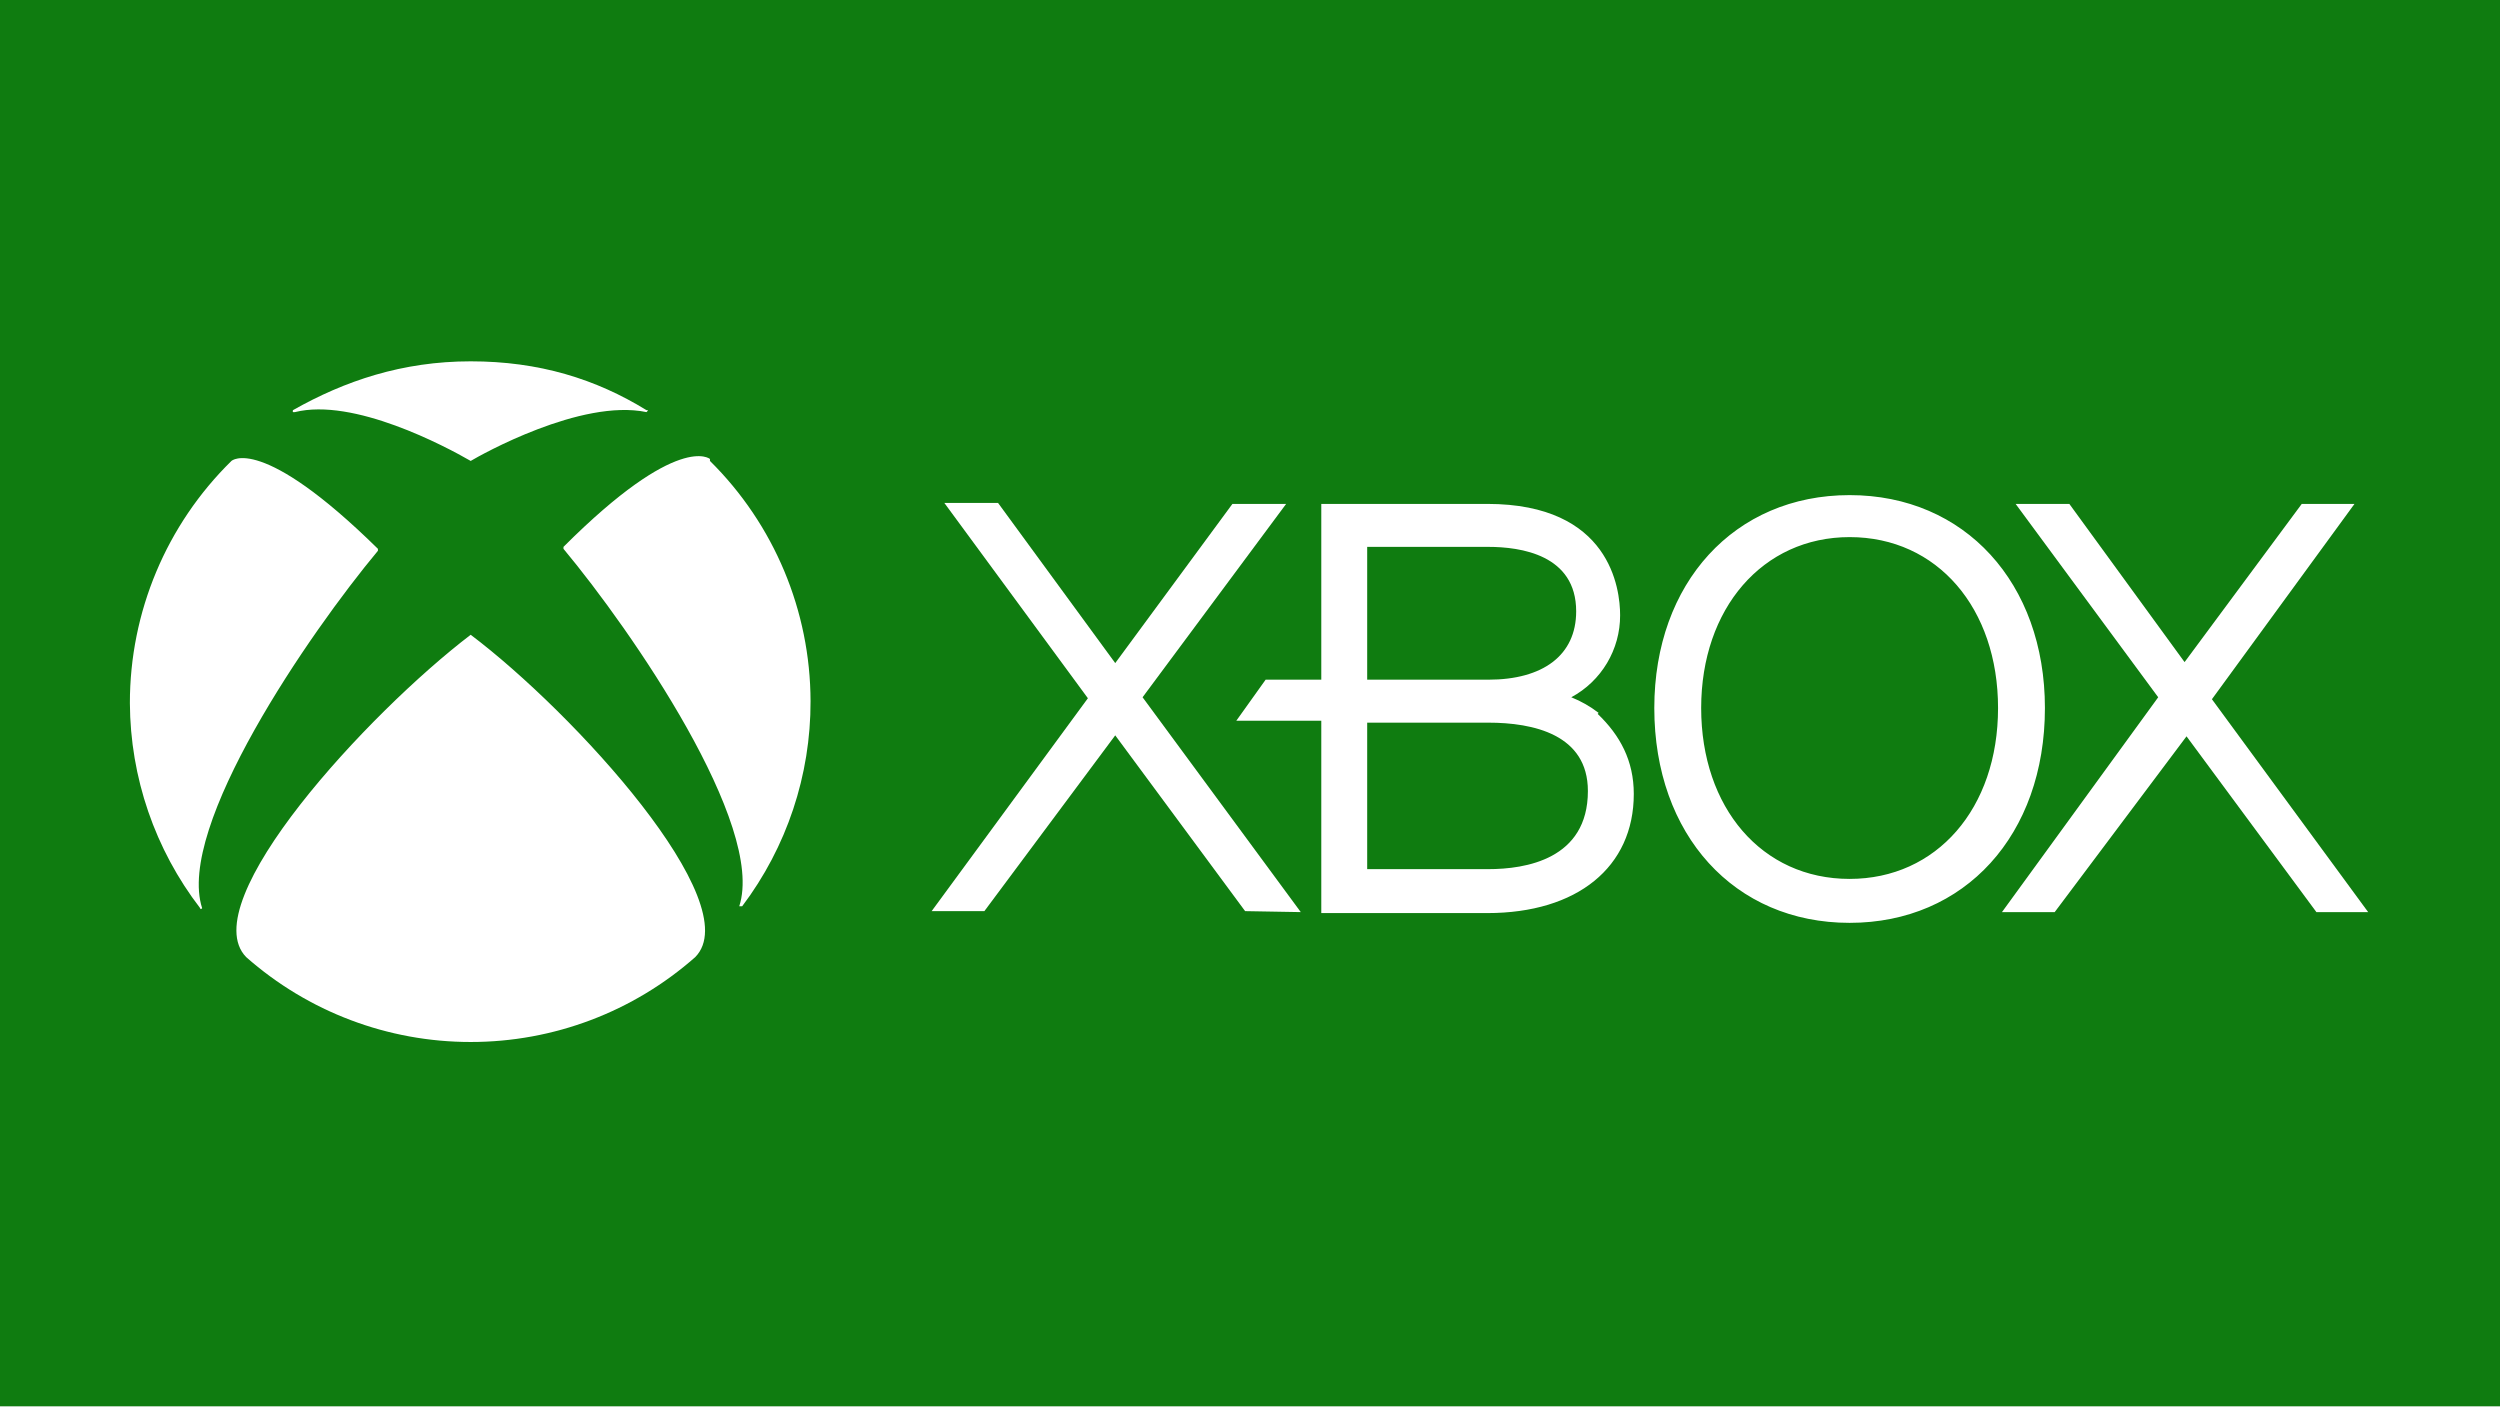
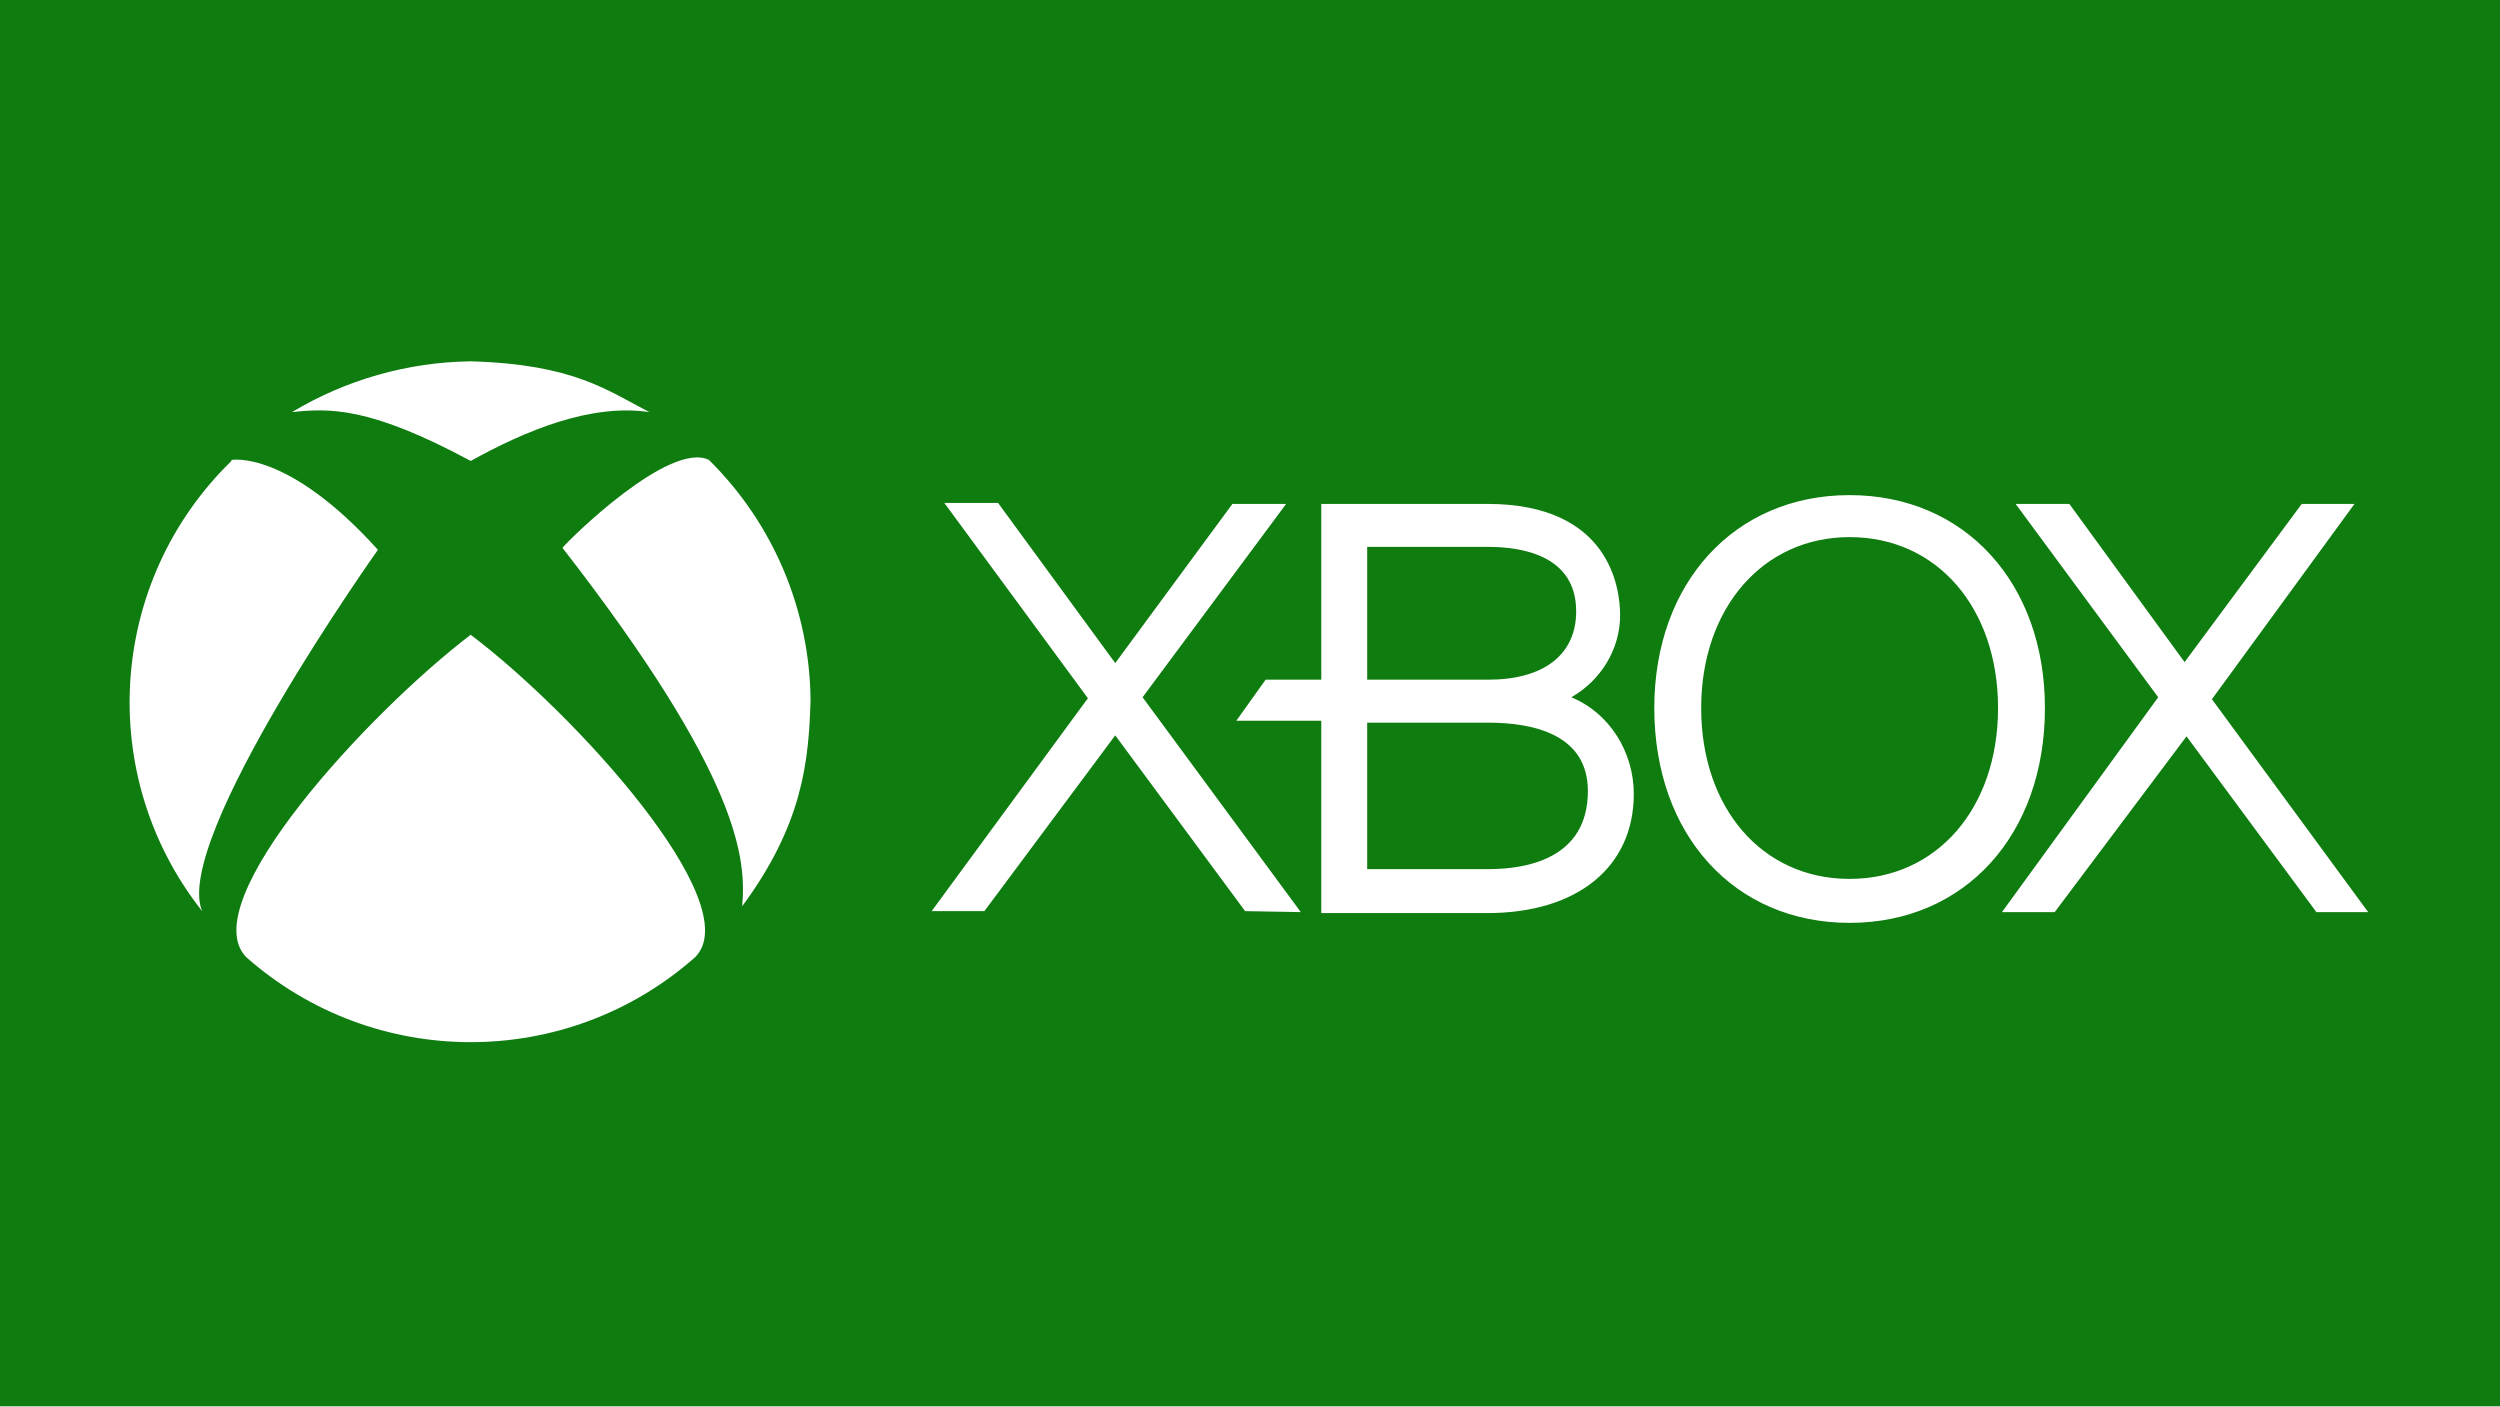
- <svg xmlns="http://www.w3.org/2000/svg" viewBox="0 0 256 144" preserveAspectRatio="xMidYMid slice">
+ <svg xmlns="http://www.w3.org/2000/svg" preserveAspectRatio="xMidYMid slice" viewBox="0 0 256 144">
  <path fill="#0f7c10" d="M0 0h256v144H0z" />
  <path fill="#fff" d="M237.2 93.4l-13.3-18-13.5 18H205l16-22-14.6-19.8h5.5l11.8 16.2 12-16.2h5.4l-14.6 20 16 21.8zm-104 0l-16.2-22 14.7-19.8h-5.5l-12 16.3-12-16.4h-5.5l14.7 20-16 21.8h5.4l13.4-18 13.3 18z" />
-   <path fill="#fff" d="M163.7 73a11.7 11.7 0 0 0-2.8-1.6 9.5 9.5 0 0 0 5-8.4c0-2.7-1-11.4-13.6-11.4h-17v18h-5.7l-3 4.2h8.7v19.7h17c9.2 0 15-4.7 15-12.2 0-3.4-1.4-6-3.7-8.2M140 56h12.4c3.3 0 9 .8 9 6.6 0 4.5-3.4 7-9 7H140zm12.4 33H140V74h12.4c4.6 0 10.2 1.2 10.2 7 0 7-6.4 8-10.2 8m37-38.3c-11.8 0-20 9-20 21.8 0 13 8.2 22 20 22s20-9 20-22c0-12.8-8.2-21.8-20-21.8m0 39.3c-9 0-15.2-7.3-15.2-17.5S180.5 55 189.4 55c9 0 15.2 7.3 15.2 17.5 0 10.3-6.3 17.5-15.2 17.5M23.7 47.2A34.7 34.7 0 0 0 13.3 72a34.7 34.7 0 0 0 7.2 21s0 .2.2 0c-2.7-8.3 11-28.2 18-36.6v-.2c-12-11.8-15-9-15-9m49 0A34.7 34.7 0 0 1 83 71.8a34.7 34.7 0 0 1-7 21h-.3c2.7-8.3-11-28.2-18-36.6V56c11.8-11.8 15-9 15-9M48.2 37c7 0 12.8 1.8 18 5 .2 0 .2 0 0 .2-6.7-1.4-17 4.4-18 5-2.6-1.5-12-6.5-18-5H30a.2.2 0 0 1 0-.2c5.3-3 11.2-5 18.2-5m0 28c10.6 8 28.4 27.5 23 33a34.7 34.7 0 0 1-23 8.7 34.7 34.7 0 0 1-23-8.7c-5.4-5.6 12.5-25 23-33" />
+   <path fill="#fff" d="M160.9 71.4c3-1.7 5-4.9 5-8.4 0-2.7-1-11.4-13.6-11.4h-17v18h-5.7l-3 4.2h8.7v19.7h17c9.2 0 15-4.7 15-12.2 0-4.3-2.5-8.3-6.4-9.9zM140 56h12.4c3.3 0 9 .8 9 6.6 0 4.5-3.4 7-9 7H140zm12.4 33H140V74h12.4c4.6 0 10.2 1.2 10.2 7 0 7-6.4 8-10.2 8m37-38.3c-11.8 0-20 9-20 21.8 0 13 8.2 22 20 22s20-9 20-22c0-12.8-8.2-21.8-20-21.8m0 39.3c-9 0-15.2-7.3-15.2-17.5S180.5 55 189.4 55c9 0 15.2 7.3 15.2 17.5 0 10.3-6.3 17.5-15.2 17.5M23.7 47.2a34.5 34.5 0 0 0-3 46.1c-3.1-7.3 18-37 18-37-9.3-10.3-15-9.2-15-9.2M83 71.8c-.2 6.2-.8 12.6-7 21 .4-4.7 0-13-18.4-36.7.7-.9 11-11 15-9A35 35 0 0 1 83 71.7zM48.2 37c10.6.3 14 3 18.3 5.2-6-.9-12.7 1.9-18.3 5-10.4-5.6-14.5-5.4-18.3-5A36.5 36.5 0 0 1 48.2 37m0 28c10.6 8 28.4 27.5 23 33a34.7 34.7 0 0 1-46 0c-5.4-5.6 12.5-25 23-33" />
</svg>
